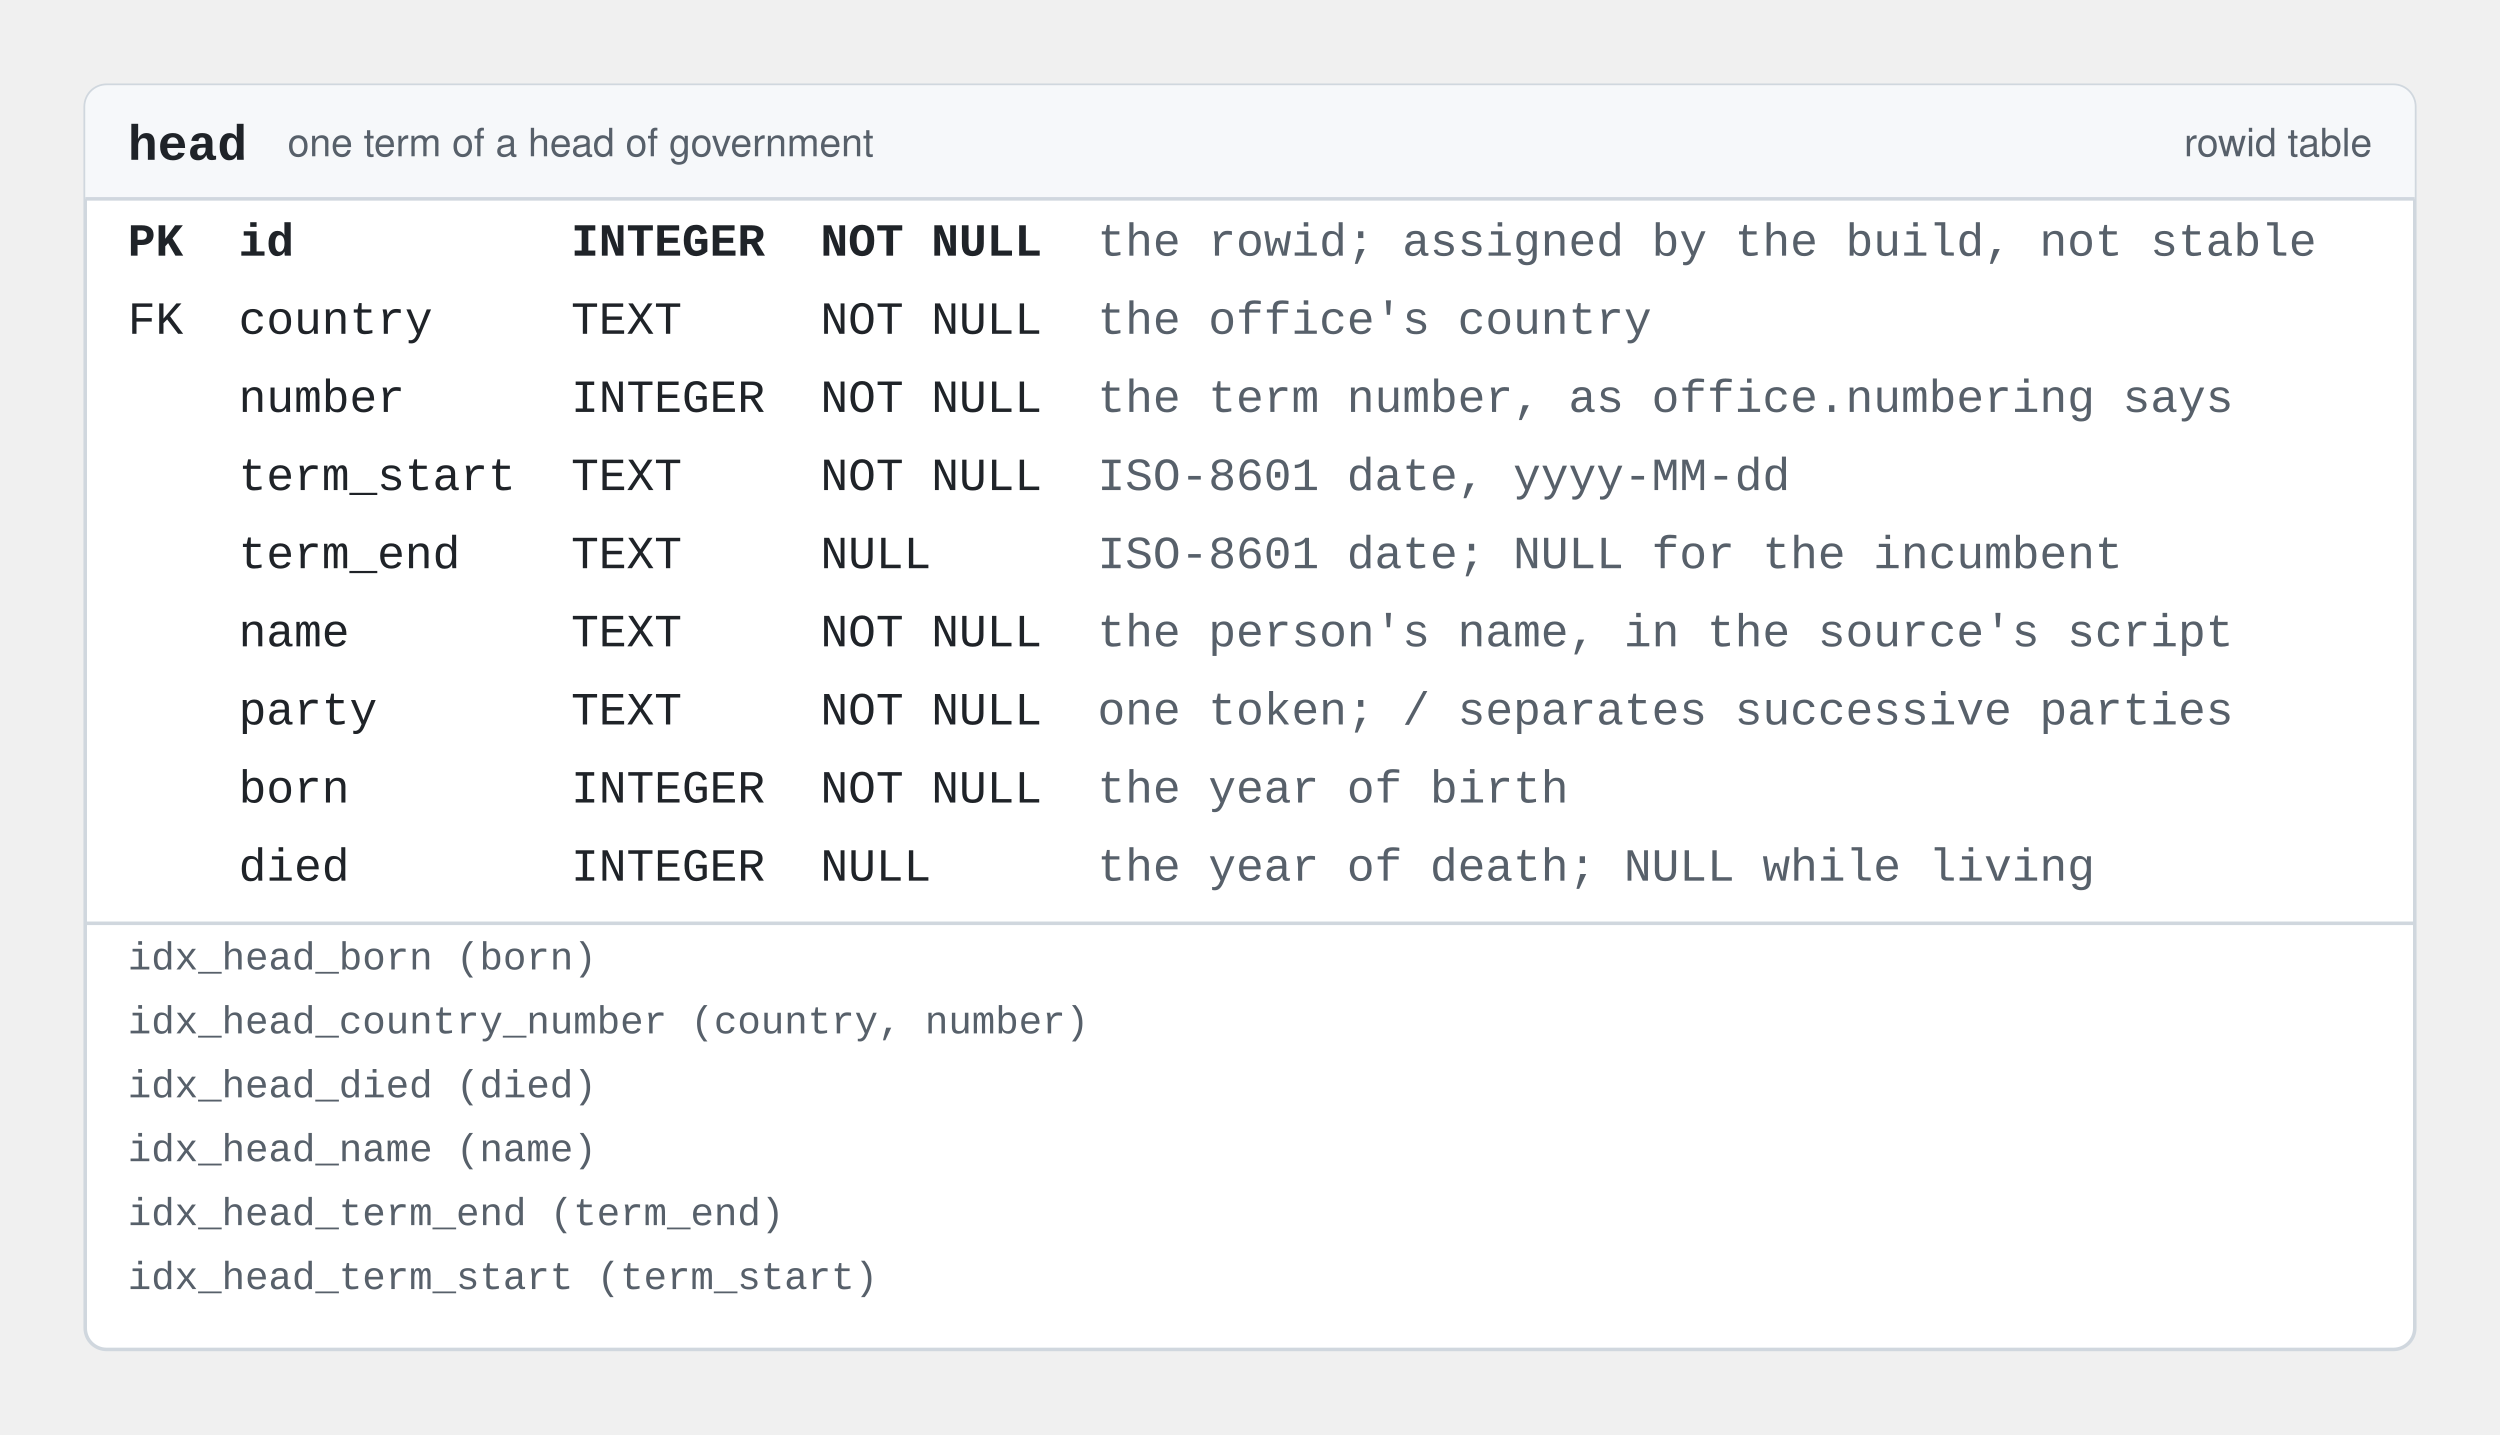
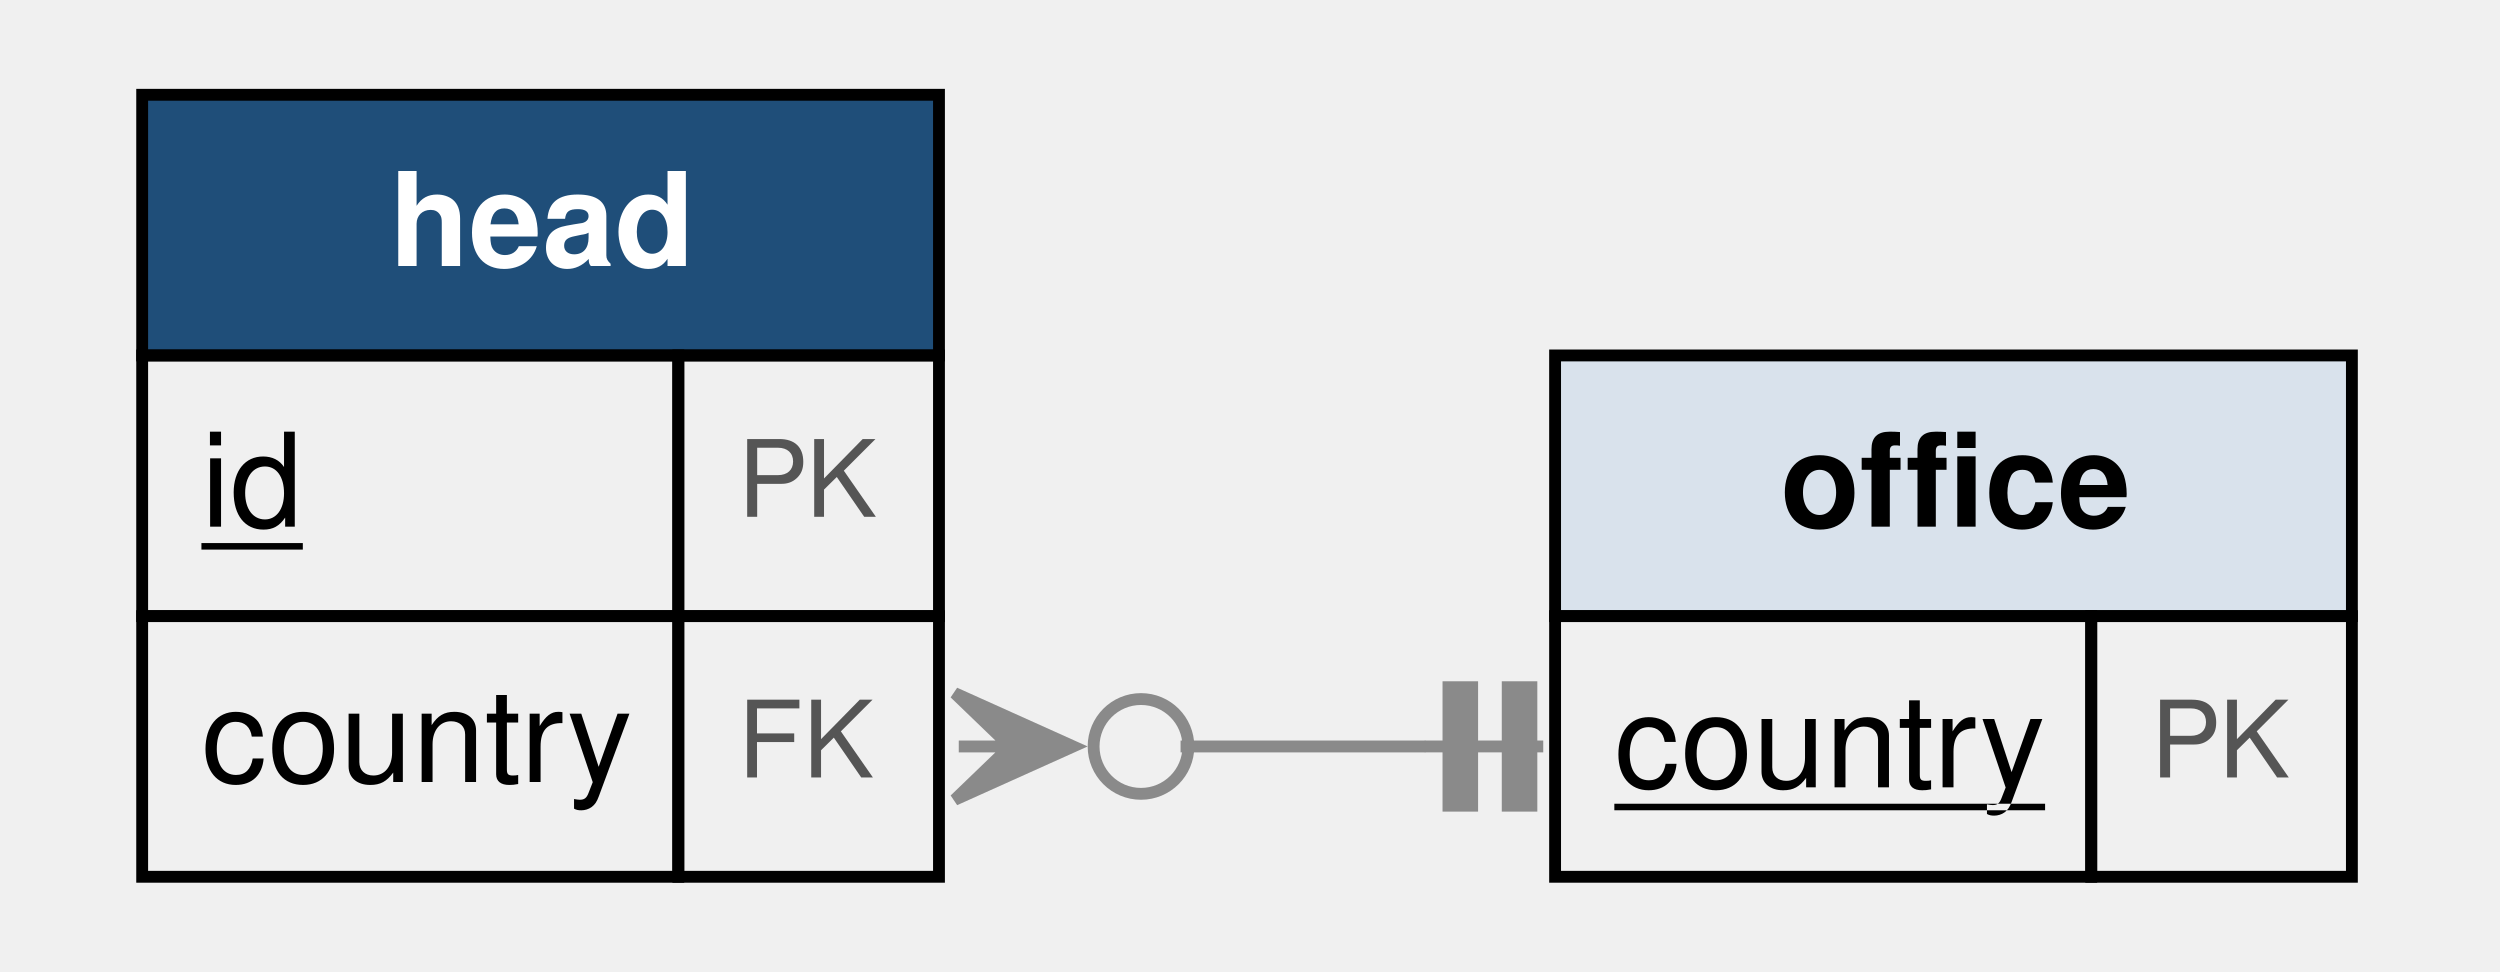
- <svg xmlns="http://www.w3.org/2000/svg" width="704" height="404" viewBox="0 0 704 404">
-   <g id="head">
-     <rect x="24" y="24" width="656" height="356" rx="6" fill="#ffffff" stroke="#d0d7de" />
-     <path d="M24 56h656v-26a6 6 0 0 0 -6 -6h-644a6 6 0 0 0 -6 6z" fill="#f6f8fa" />
-     <line x1="24" y1="56" x2="680" y2="56" stroke="#d0d7de" />
-     <text x="36" y="45" font-family="ui-monospace, SFMono-Regular, Menlo, Consolas, 'Liberation Mono', monospace" font-size="14" font-weight="600" fill="#1f2328">head</text>
-     <text x="668" y="44" font-family="-apple-system, BlinkMacSystemFont, 'Segoe UI', Helvetica, Arial, sans-serif" font-size="11" fill="#57606a" text-anchor="end">rowid table</text>
-     <text x="81" y="44" font-family="-apple-system, BlinkMacSystemFont, 'Segoe UI', Helvetica, Arial, sans-serif" font-size="11" fill="#57606a">one term of a head of government</text>
-     <text x="36" y="72" font-family="ui-monospace, SFMono-Regular, Menlo, Consolas, 'Liberation Mono', monospace" font-size="13" font-weight="600" fill="#1f2328" xml:space="preserve">PK  id          INTEGER  NOT NULL  <tspan font-weight="400" fill="#57606a">the rowid; assigned by the build, not stable</tspan>
-     </text>
-     <text x="36" y="94" font-family="ui-monospace, SFMono-Regular, Menlo, Consolas, 'Liberation Mono', monospace" font-size="13" fill="#1f2328" xml:space="preserve">FK  country     TEXT     NOT NULL  <tspan font-weight="400" fill="#57606a">the office's country</tspan>
-     </text>
-     <text x="36" y="116" font-family="ui-monospace, SFMono-Regular, Menlo, Consolas, 'Liberation Mono', monospace" font-size="13" fill="#1f2328" xml:space="preserve">    number      INTEGER  NOT NULL  <tspan font-weight="400" fill="#57606a">the term number, as office.numbering says</tspan>
-     </text>
-     <text x="36" y="138" font-family="ui-monospace, SFMono-Regular, Menlo, Consolas, 'Liberation Mono', monospace" font-size="13" fill="#1f2328" xml:space="preserve">    term_start  TEXT     NOT NULL  <tspan font-weight="400" fill="#57606a">ISO-8601 date, yyyy-MM-dd</tspan>
-     </text>
-     <text x="36" y="160" font-family="ui-monospace, SFMono-Regular, Menlo, Consolas, 'Liberation Mono', monospace" font-size="13" fill="#1f2328" xml:space="preserve">    term_end    TEXT     NULL      <tspan font-weight="400" fill="#57606a">ISO-8601 date; NULL for the incumbent</tspan>
-     </text>
-     <text x="36" y="182" font-family="ui-monospace, SFMono-Regular, Menlo, Consolas, 'Liberation Mono', monospace" font-size="13" fill="#1f2328" xml:space="preserve">    name        TEXT     NOT NULL  <tspan font-weight="400" fill="#57606a">the person's name, in the source's script</tspan>
-     </text>
-     <text x="36" y="204" font-family="ui-monospace, SFMono-Regular, Menlo, Consolas, 'Liberation Mono', monospace" font-size="13" fill="#1f2328" xml:space="preserve">    party       TEXT     NOT NULL  <tspan font-weight="400" fill="#57606a">one token; / separates successive parties</tspan>
-     </text>
-     <text x="36" y="226" font-family="ui-monospace, SFMono-Regular, Menlo, Consolas, 'Liberation Mono', monospace" font-size="13" fill="#1f2328" xml:space="preserve">    born        INTEGER  NOT NULL  <tspan font-weight="400" fill="#57606a">the year of birth</tspan>
-     </text>
-     <text x="36" y="248" font-family="ui-monospace, SFMono-Regular, Menlo, Consolas, 'Liberation Mono', monospace" font-size="13" fill="#1f2328" xml:space="preserve">    died        INTEGER  NULL      <tspan font-weight="400" fill="#57606a">the year of death; NULL while living</tspan>
-     </text>
-     <line x1="24" y1="260" x2="680" y2="260" stroke="#d0d7de" />
-     <text x="36" y="273" font-family="ui-monospace, SFMono-Regular, Menlo, Consolas, 'Liberation Mono', monospace" font-size="11" fill="#57606a">idx_head_born (born)</text>
-     <text x="36" y="291" font-family="ui-monospace, SFMono-Regular, Menlo, Consolas, 'Liberation Mono', monospace" font-size="11" fill="#57606a">idx_head_country_number (country, number)</text>
-     <text x="36" y="309" font-family="ui-monospace, SFMono-Regular, Menlo, Consolas, 'Liberation Mono', monospace" font-size="11" fill="#57606a">idx_head_died (died)</text>
-     <text x="36" y="327" font-family="ui-monospace, SFMono-Regular, Menlo, Consolas, 'Liberation Mono', monospace" font-size="11" fill="#57606a">idx_head_name (name)</text>
-     <text x="36" y="345" font-family="ui-monospace, SFMono-Regular, Menlo, Consolas, 'Liberation Mono', monospace" font-size="11" fill="#57606a">idx_head_term_end (term_end)</text>
-     <text x="36" y="363" font-family="ui-monospace, SFMono-Regular, Menlo, Consolas, 'Liberation Mono', monospace" font-size="11" fill="#57606a">idx_head_term_start (term_start)</text>
+ <svg xmlns="http://www.w3.org/2000/svg" width="211pt" height="82pt" viewBox="0.00 0.00 211.00 82.00">
+   <g id="graph0" class="graph" transform="scale(1 1) rotate(0) translate(4 78)">
+     <g id="node1" class="node">
+       <polygon fill="#1f4e79" stroke="none" points="8,-48 8,-70 75.25,-70 75.25,-48 8,-48" />
+       <polygon fill="none" stroke="black" points="8,-48 8,-70 75.25,-70 75.25,-48 8,-48" />
+       <text xml:space="preserve" text-anchor="start" x="28.88" y="-55.55" font-family="Helvetica,sans-Serif" font-weight="bold" font-size="11.00" fill="white">head</text>
+       <polygon fill="none" stroke="black" points="8,-26 8,-48 53.25,-48 53.25,-26 8,-26" />
+       <text xml:space="preserve" text-anchor="start" x="13" y="-33.55" font-family="Helvetica,sans-Serif" text-decoration="underline" font-size="11.00">id</text>
+       <polygon fill="none" stroke="black" points="53.25,-26 53.25,-48 75.25,-48 75.25,-26 53.25,-26" />
+       <text xml:space="preserve" text-anchor="start" x="58.25" y="-34.38" font-family="Helvetica,sans-Serif" font-size="9.00" fill="#555555">PK</text>
+       <polygon fill="none" stroke="black" points="8,-4 8,-26 53.25,-26 53.25,-4 8,-4" />
+       <text xml:space="preserve" text-anchor="start" x="13" y="-12" font-family="Helvetica,sans-Serif" font-size="11.00">country</text>
+       <polygon fill="none" stroke="black" points="53.25,-4 53.25,-26 75.25,-26 75.25,-4 53.25,-4" />
+       <text xml:space="preserve" text-anchor="start" x="58.25" y="-12.38" font-family="Helvetica,sans-Serif" font-size="9.00" fill="#555555">FK</text>
+     </g>
+     <g id="node2" class="node">
+       <polygon fill="#d9e2ec" stroke="none" points="127.25,-26 127.25,-48 194.5,-48 194.5,-26 127.25,-26" />
+       <polygon fill="none" stroke="black" points="127.25,-26 127.25,-48 194.5,-48 194.5,-26 127.25,-26" />
+       <text xml:space="preserve" text-anchor="start" x="146.25" y="-33.55" font-family="Helvetica,sans-Serif" font-weight="bold" font-size="11.00">office</text>
+       <polygon fill="none" stroke="black" points="127.25,-4 127.25,-26 172.5,-26 172.5,-4 127.25,-4" />
+       <text xml:space="preserve" text-anchor="start" x="132.25" y="-11.55" font-family="Helvetica,sans-Serif" text-decoration="underline" font-size="11.00">country</text>
+       <polygon fill="none" stroke="black" points="172.5,-4 172.5,-26 194.5,-26 194.5,-4 172.5,-4" />
+       <text xml:space="preserve" text-anchor="start" x="177.5" y="-12.38" font-family="Helvetica,sans-Serif" font-size="9.00" fill="#555555">PK</text>
+     </g>
+     <g id="edge1" class="edge">
+       <path fill="none" stroke="#8a8a8a" d="M95.64,-15C102.37,-15 108.14,-15 116.3,-15" />
+       <polygon fill="#8a8a8a" stroke="#8a8a8a" points="86.58,-15 76.58,-10.5 81.25,-15 76.92,-15 76.92,-15 76.92,-15 81.25,-15 76.58,-19.5 86.58,-15" />
+       <ellipse fill="none" stroke="#8a8a8a" cx="92.3" cy="-15" rx="4" ry="4" />
+       <polygon fill="#8a8a8a" stroke="#8a8a8a" points="125.25,-10 125.25,-20 123.25,-20 123.25,-10 125.25,-10" />
+       <polyline fill="none" stroke="#8a8a8a" points="126.25,-15 121.25,-15" />
+       <polygon fill="#8a8a8a" stroke="#8a8a8a" points="120.25,-10 120.25,-20 118.25,-20 118.25,-10 120.25,-10" />
+       <polyline fill="none" stroke="#8a8a8a" points="121.25,-15 116.25,-15" />
+     </g>
  </g>
</svg>
